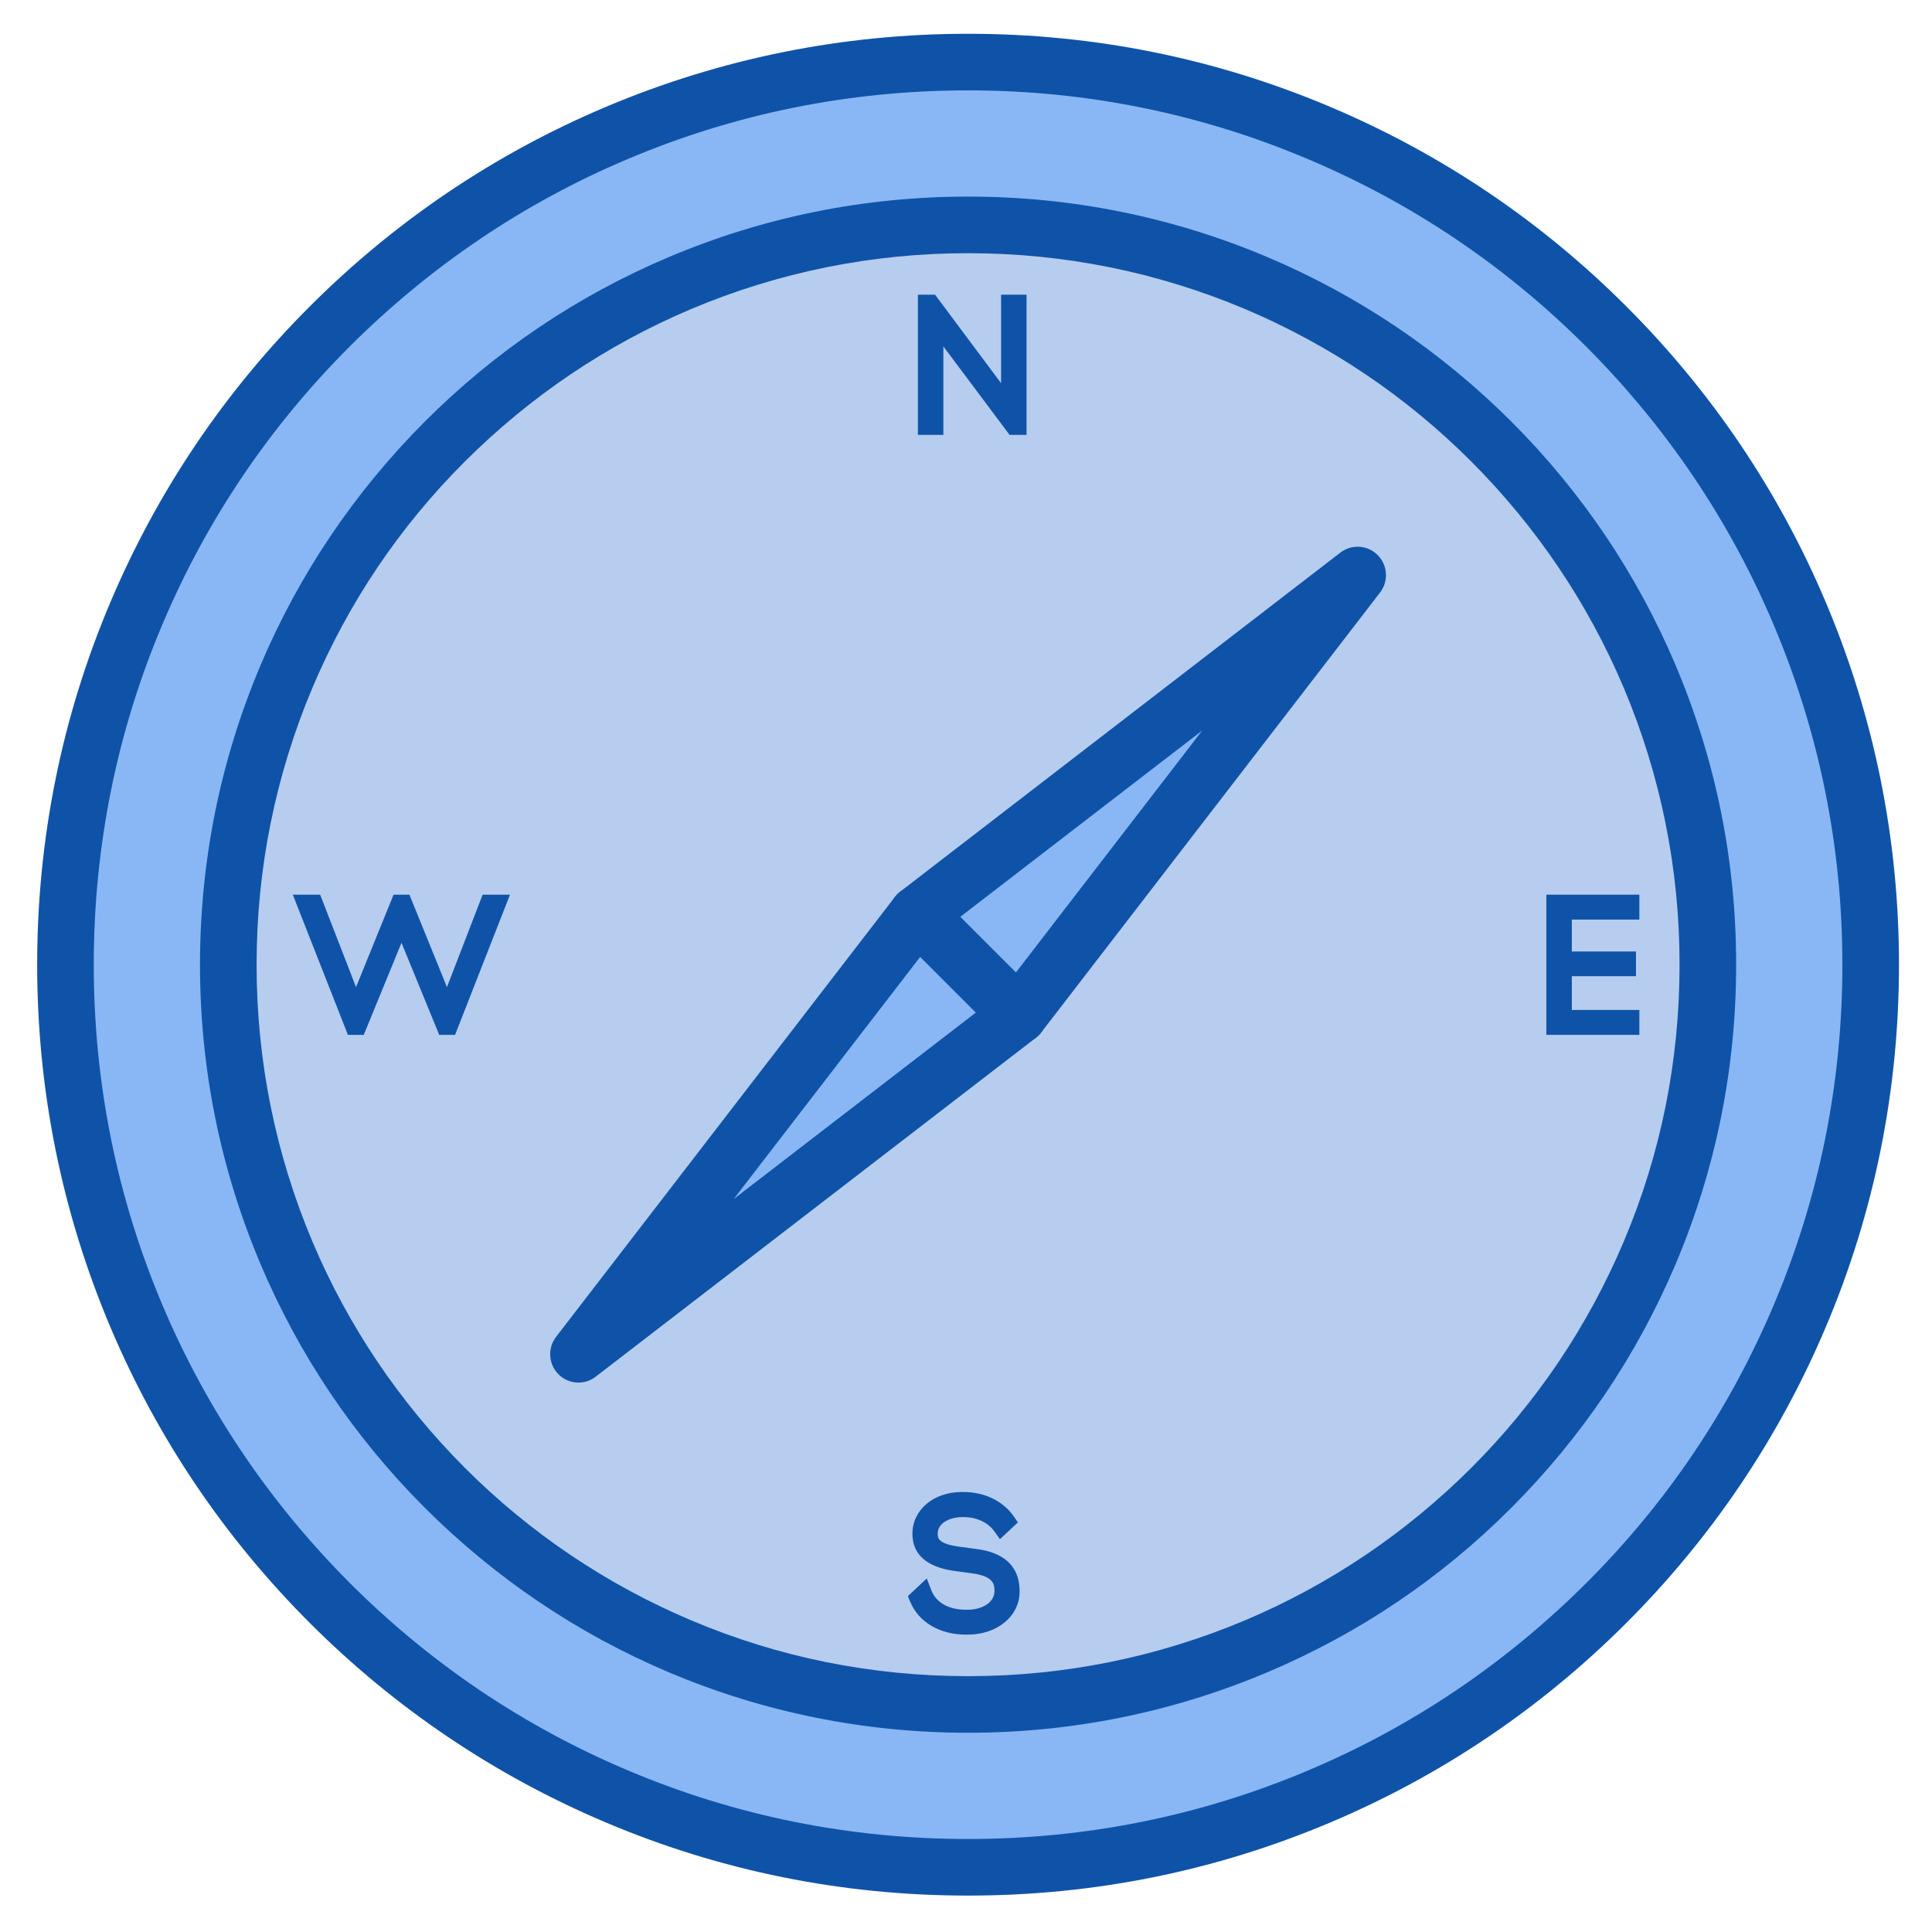
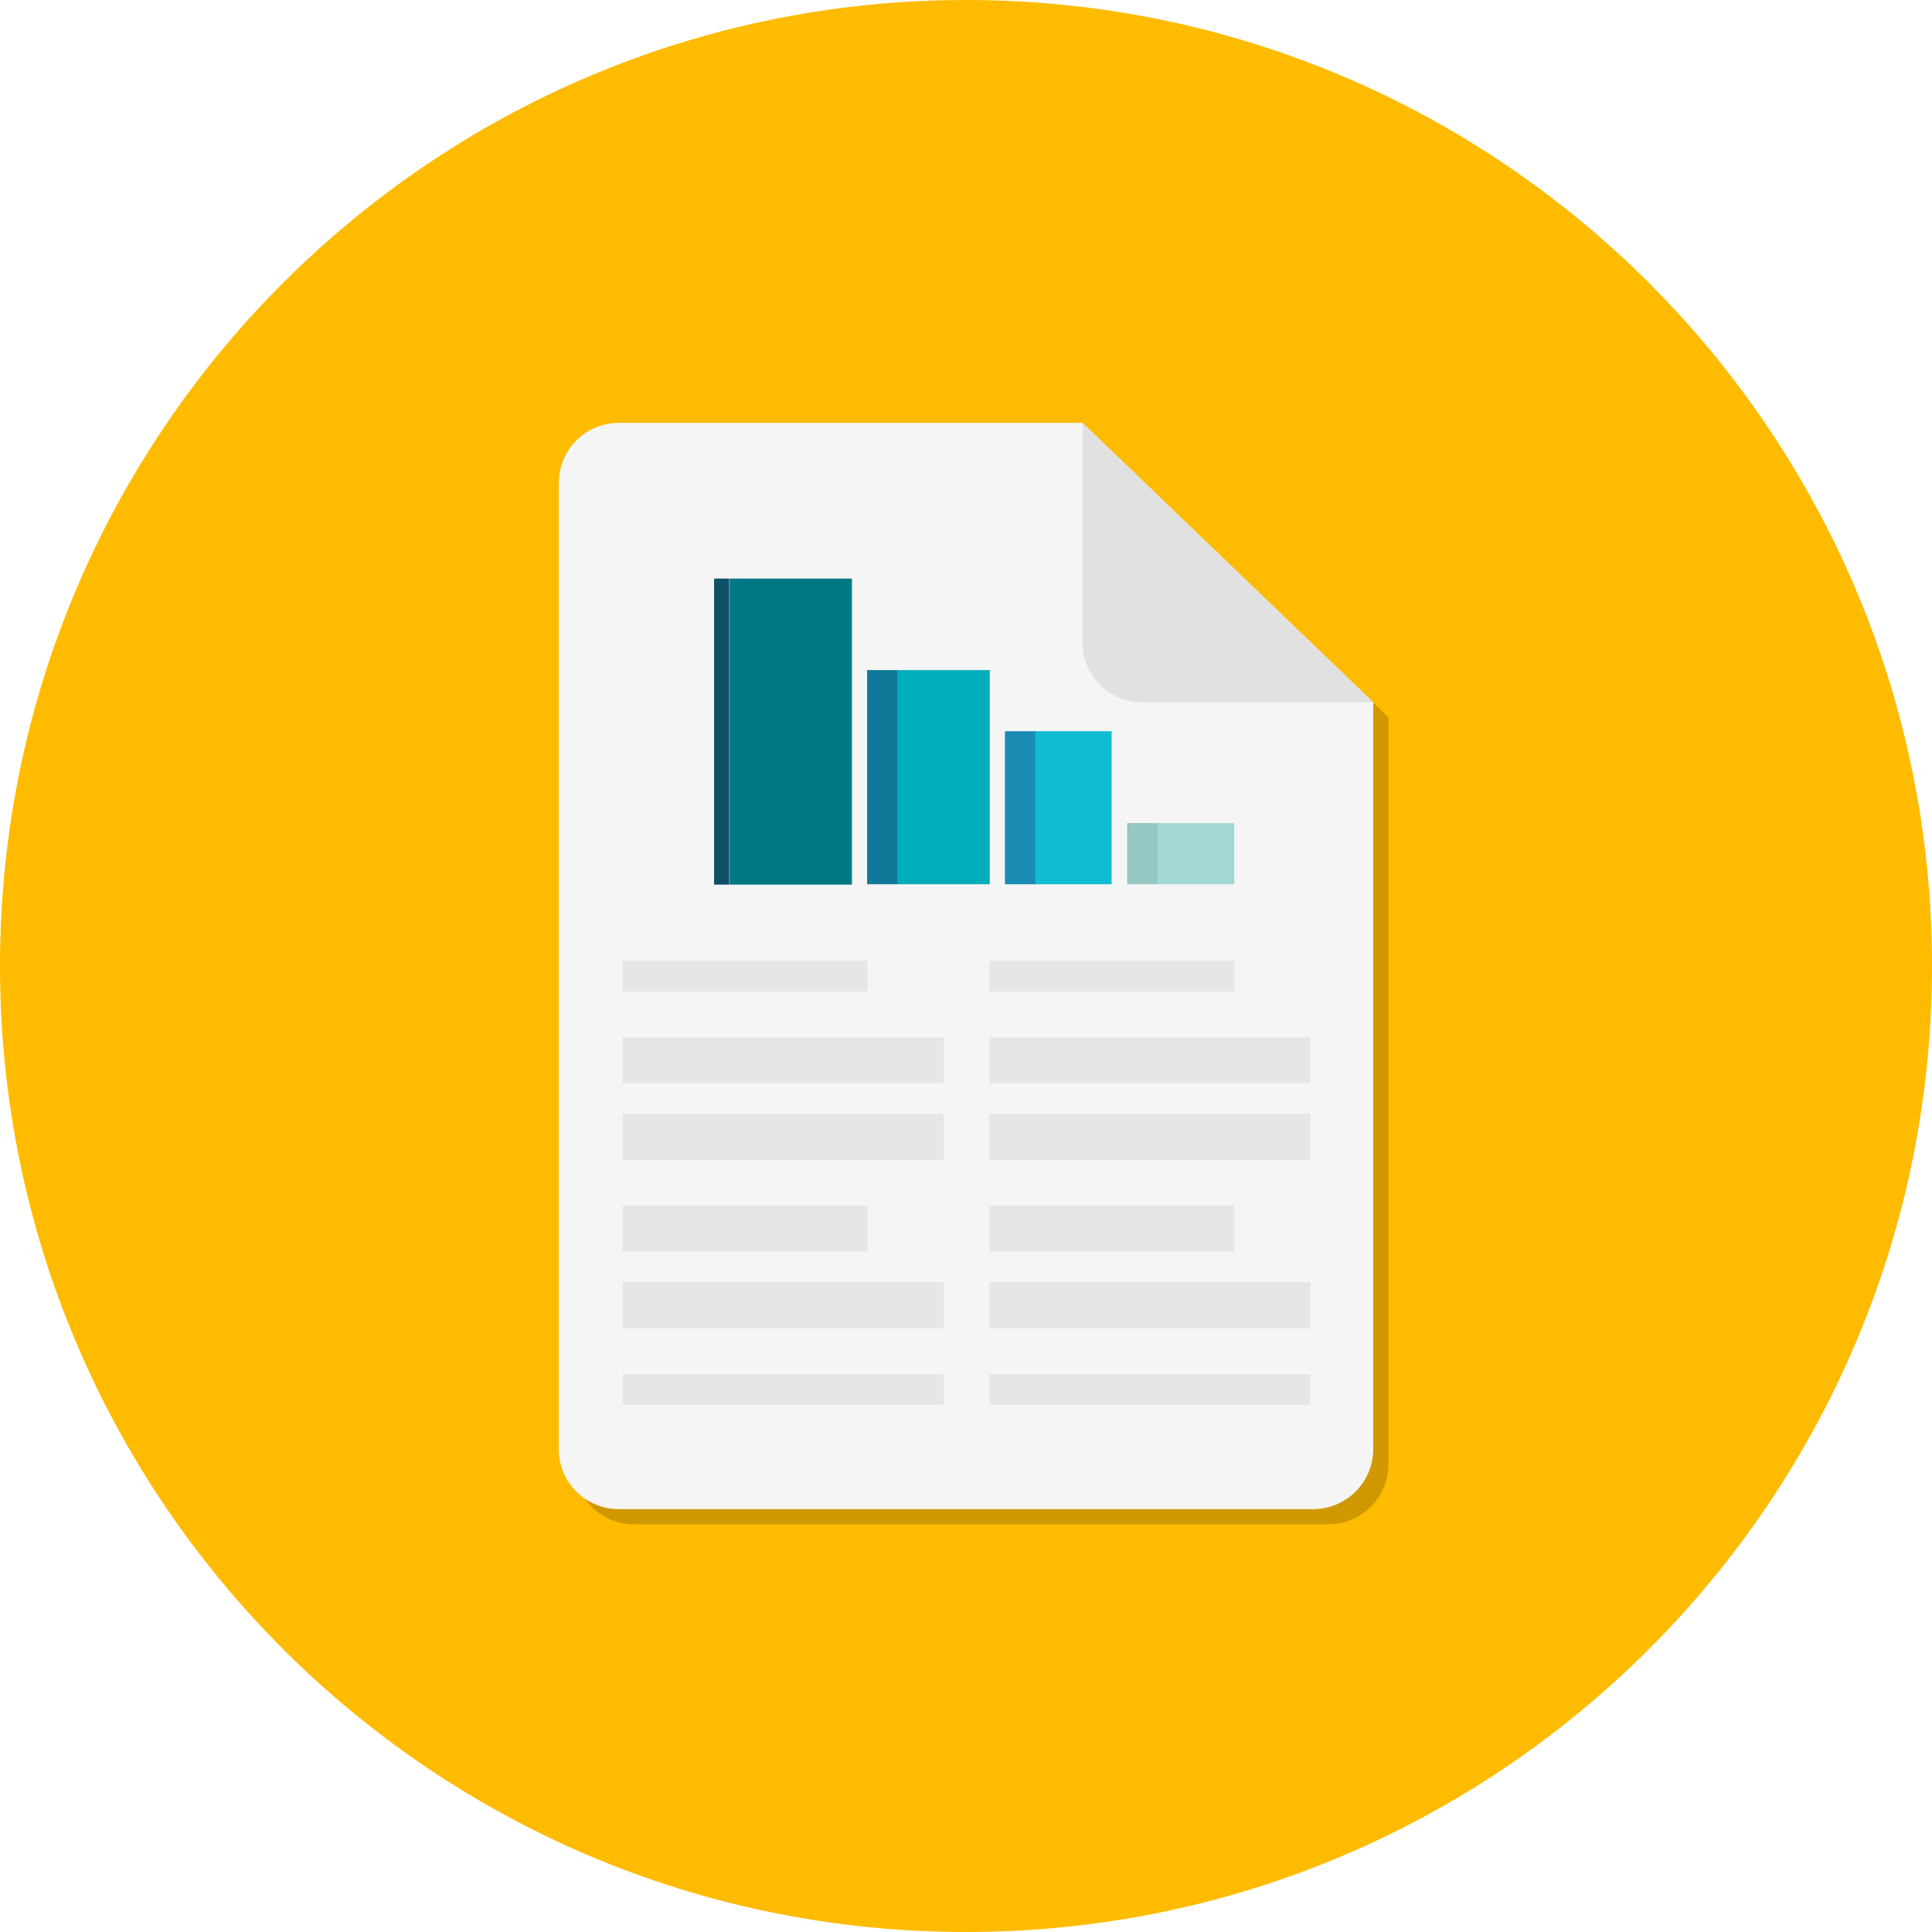
- <svg xmlns="http://www.w3.org/2000/svg" width="800px" height="800px" viewBox="0 0 1024 1024" class="icon" version="1.1">
-   <path d="M513.1 511.3m-478.4 0a478.4 478.4 0 1 0 956.8 0 478.4 478.4 0 1 0-956.8 0Z" fill="#89B7F5" />
-   <path d="M513.1 1004.7c-66.6 0-131.2-13-192.1-38.8-58.8-24.9-111.5-60.4-156.8-105.7-45.3-45.3-80.9-98.1-105.7-156.8-25.7-60.8-38.8-125.5-38.8-192.1s13-131.2 38.8-192.1c24.9-58.8 60.4-111.5 105.7-156.8 45.3-45.3 98.1-80.9 156.8-105.7C381.8 31 446.5 17.9 513.1 17.9s131.2 13 192.1 38.8C764 81.6 816.7 117.1 862 162.4c45.3 45.3 80.9 98.1 105.7 156.8 25.7 60.8 38.8 125.5 38.8 192.1s-13 131.2-38.8 192.1c-24.9 58.8-60.4 111.5-105.7 156.8-45.3 45.3-98.1 80.9-156.8 105.7-60.9 25.8-125.5 38.8-192.1 38.8z m0-956.8c-62.6 0-123.2 12.2-180.4 36.4-55.2 23.3-104.7 56.8-147.3 99.3-42.6 42.6-76 92.1-99.3 147.3C61.9 388 49.7 448.7 49.7 511.3s12.2 123.2 36.4 180.4c23.3 55.2 56.8 104.7 99.3 147.3 42.6 42.6 92.1 76 147.3 99.3 57.1 24.2 117.8 36.4 180.4 36.4 62.6 0 123.2-12.2 180.4-36.4 55.2-23.3 104.7-56.8 147.3-99.3s76-92.1 99.3-147.3c24.2-57.1 36.4-117.8 36.4-180.4S964.2 388.1 940 331c-23.3-55.2-56.8-104.7-99.3-147.3-42.6-42.6-92.1-76-147.3-99.3-57.1-24.2-117.8-36.5-180.3-36.5z" fill="#0F53A8" />
-   <path d="M513.1 511.3m-392.1 0a392.1 392.1 0 1 0 784.2 0 392.1 392.1 0 1 0-784.2 0Z" fill="#B6CDEF" />
-   <path d="M513.1 918.4c-54.9 0-108.3-10.8-158.5-32-48.5-20.5-92-49.9-129.4-87.2-37.4-37.4-66.7-80.9-87.2-129.4-21.2-50.2-32-103.5-32-158.5s10.8-108.3 32-158.5c20.5-48.5 49.9-92 87.2-129.4 37.4-37.4 80.9-66.7 129.4-87.2 50.2-21.2 103.5-32 158.5-32s108.3 10.8 158.5 32c48.5 20.5 92 49.9 129.4 87.2 37.4 37.4 66.7 80.9 87.2 129.4 21.2 50.2 32 103.5 32 158.5s-10.8 108.3-32 158.5c-20.5 48.5-49.9 92-87.2 129.4s-80.9 66.7-129.4 87.2c-50.3 21.2-103.6 32-158.5 32z m0-784.2c-50.9 0-100.3 10-146.8 29.6-44.9 19-85.2 46.2-119.9 80.8s-61.8 75-80.8 119.9C146 411 136 460.4 136 511.3c0 50.9 10 100.3 29.6 146.8 19 44.9 46.2 85.2 80.8 119.9 34.6 34.6 75 61.8 119.9 80.8 46.5 19.7 95.9 29.6 146.8 29.6s100.3-10 146.8-29.6c44.9-19 85.2-46.2 119.9-80.8 34.6-34.6 61.8-75 80.8-119.9 19.7-46.5 29.6-95.9 29.6-146.8 0-50.9-10-100.3-29.6-146.8-19-44.9-46.2-85.2-80.8-119.9-34.6-34.6-75-61.8-119.9-80.8-46.5-19.6-95.9-29.6-146.8-29.6z" fill="#0F53A8" />
-   <path d="M486.2 484.5l233.4-179.7-179.7 233.3z" fill="#89B7F5" />
-   <path d="M539.9 553.1c-4 0-7.8-1.6-10.6-4.4l-53.6-53.6c-3.1-3.1-4.6-7.3-4.4-11.6 0.3-4.3 2.4-8.3 5.8-10.9l233.3-179.7c6-4.6 14.4-4.1 19.8 1.3 5.3 5.3 5.9 13.8 1.3 19.8L551.8 547.3c-2.6 3.4-6.6 5.5-10.9 5.8h-1z m-31-67.1l29.5 29.5 98.8-128.3L508.9 486z" fill="#0F53A8" />
-   <path d="M486.2 484.5L306.6 717.8l233.3-179.7z" fill="#89B7F5" />
-   <path d="M306.6 732.8c-3.9 0-7.7-1.5-10.6-4.4-5.3-5.3-5.9-13.8-1.3-19.8l179.7-233.3c2.6-3.4 6.6-5.5 10.9-5.8 4.3-0.3 8.5 1.3 11.6 4.4l53.6 53.6c3.1 3.1 4.6 7.3 4.4 11.6-0.3 4.3-2.4 8.3-5.8 10.9L315.7 729.7c-2.7 2.1-5.9 3.1-9.1 3.1z m181.1-225.6l-98.8 128.3 128.3-98.8-29.5-29.5z" fill="#0F53A8" />
-   <path d="M537.3 226l-41.8-56v56H491v-65.3h2.3l41.7 56v-56h4.5V226h-2.2z" fill="#0F53A8" />
-   <path d="M544.1 230.5h-9L500 183.6v46.9h-13.5v-74.3h9.1l35 46.9v-46.9h13.5z" fill="#0F53A8" />
-   <path d="M511 795.3c9.3 0 17.9 3.9 22.8 10.9l-2.9 2.7c-4.4-6.2-11.9-9.4-19.9-9.4h-1.1c-8.3 0-17.2 4.7-17.2 13.3 0 6.4 4.3 9.9 15.5 11.4l8 1.1c13.1 1.7 19.9 6.8 19.9 17.9 0 11.4-10.9 18.7-23.3 18.7h-0.6c-13 0-22-5.9-25.7-14.7l2.9-2.7c3.1 7.9 10.9 13.2 22.8 13.2h0.6c10.1 0 18.8-5.4 18.8-14.5 0-8.3-5.1-12.3-15.8-13.7l-8-1.1c-13.4-1.8-19.6-6.5-19.6-15.5 0-10.8 10.4-17.6 21.6-17.6h1.2z" fill="#0F53A8" />
-   <path d="M512.8 866.4h-0.6c-14.2 0-25.3-6.6-29.8-17.5l-1.2-2.9 10-9.4 2.4 6.2c2.6 6.7 9.2 10.4 18.6 10.4h0.6c7.1 0 14.3-3.4 14.3-10 0-3.9-0.9-7.8-11.9-9.3l-8.1-1.1c-5.8-0.8-23.5-3.1-23.5-19.9 0-12.6 11.2-22.1 26.1-22.1h1.1c11 0 20.9 4.8 26.5 12.9l2.2 3.2-9.5 8.9-3-4.2c-3.4-4.7-9.4-7.5-16.2-7.5h-1.1c-4.9 0-12.7 2.4-12.7 8.8 0 2.1 0 5.4 11.6 6.9l8.1 1.1c5.8 0.7 23.7 3.1 23.7 22.4 0.2 13.2-11.8 23.1-27.6 23.1z" fill="#0F53A8" />
-   <path d="M862.6 508.8v4.1h-34v26.9h35.7v4.2h-40.2v-65.3h40.2v4.2h-35.7v25.9h34z" fill="#0F53A8" />
-   <path d="M868.9 548.5h-49.3v-74.3h49.3v13.2h-35.8v16.9h34v13.1h-34v17.9h35.8z" fill="#0F53A8" />
-   <path d="M235.9 544l-23-56.1-23 56.1h-2.3l-25.7-65.3h4.9l21.9 56.7 23-56.7h2.3l23 56.7 21.9-56.7h4.9L238.1 544h-2.2z" fill="#0F53A8" />
-   <path d="M241.2 548.5h-8.4l-20-48.8-20 48.8h-8.4l-29.2-74.3h14.5l19 49 19.9-49h8.4l19.9 49 18.9-49h14.5z" fill="#0F53A8" />
+ <svg xmlns="http://www.w3.org/2000/svg" version="1.1" id="Layer_1" viewBox="0 0 496.2 496.2" xml:space="preserve">
+   <path style="fill:#FFBB00;" d="M0,248.1C0,111.1,111.1,0,248.1,0s248.1,111.1,248.1,248.1S385.1,496.2,248.1,496.2S0,385.1,0,248.1z  " />
+   <g style="opacity:0.19;">
+     <path d="M162.9,112.5c-8.6,0-15.5,6.9-15.5,15.5v248c0,8.6,6.9,15.5,15.5,15.5h178.2c8.6,0,15.5-6.9,15.5-15.5V184.3l-74.7-71.8   C281.9,112.5,162.9,112.5,162.9,112.5z" />
+     <path d="M356.6,184.3h-59.2c-8.6,0-15.5-6.9-15.5-15.5v-56.3L356.6,184.3z" />
+   </g>
+   <path style="fill:#F5F5F5;" d="M159,108.6c-8.6,0-15.5,6.9-15.5,15.5v248c0,8.6,6.9,15.5,15.5,15.5h178.2c8.6,0,15.5-6.9,15.5-15.5  V180.4L278,108.6H159z" />
+   <path style="fill:#E1E1E1;" d="M352.7,180.4h-59.2c-8.6,0-15.5-6.9-15.5-15.5v-56.3L352.7,180.4z" />
+   <rect x="187.4" y="148.6" style="fill:#007883;" width="31.4" height="78.6" />
+   <rect x="183.4" y="148.6" style="fill:#0E5066;" width="3.9" height="78.6" />
+   <rect x="222.7" y="172.1" style="fill:#127899;" width="7.9" height="55" />
+   <rect x="230.6" y="172.1" style="fill:#00ADBB;" width="23.6" height="55" />
+   <rect x="258.1" y="187.8" style="fill:#1A8BB3;" width="7.9" height="39.3" />
+   <rect x="265.9" y="187.8" style="fill:#0FBCD3;" width="19.6" height="39.3" />
+   <polygon style="fill:#95C7C3;" points="292,211.4 297.4,211.4 297.4,227.1 289.5,227.1 289.5,211.4 290.6,211.4 " />
+   <polygon style="fill:#A2D8D4;" points="315.2,211.4 317,211.4 317,227.1 297.4,227.1 297.4,211.4 " />
+   <g>
+     <rect x="159.9" y="246.8" style="fill:#E6E6E6;" width="62.9" height="7.9" />
+     <rect x="159.9" y="266.4" style="fill:#E6E6E6;" width="82.5" height="11.8" />
+     <rect x="159.9" y="286.1" style="fill:#E6E6E6;" width="82.5" height="11.8" />
+     <rect x="159.9" y="309.6" style="fill:#E6E6E6;" width="62.9" height="11.8" />
+     <rect x="159.9" y="329.3" style="fill:#E6E6E6;" width="82.5" height="11.8" />
+     <rect x="159.9" y="352.9" style="fill:#E6E6E6;" width="82.5" height="7.9" />
+     <rect x="254.1" y="246.8" style="fill:#E6E6E6;" width="62.9" height="7.9" />
+     <rect x="254.1" y="266.4" style="fill:#E6E6E6;" width="82.5" height="11.8" />
+     <rect x="254.1" y="286.1" style="fill:#E6E6E6;" width="82.5" height="11.8" />
+     <rect x="254.1" y="309.6" style="fill:#E6E6E6;" width="62.9" height="11.8" />
+     <rect x="254.1" y="329.3" style="fill:#E6E6E6;" width="82.5" height="11.8" />
+     <rect x="254.1" y="352.9" style="fill:#E6E6E6;" width="82.5" height="7.9" />
+   </g>
</svg>
